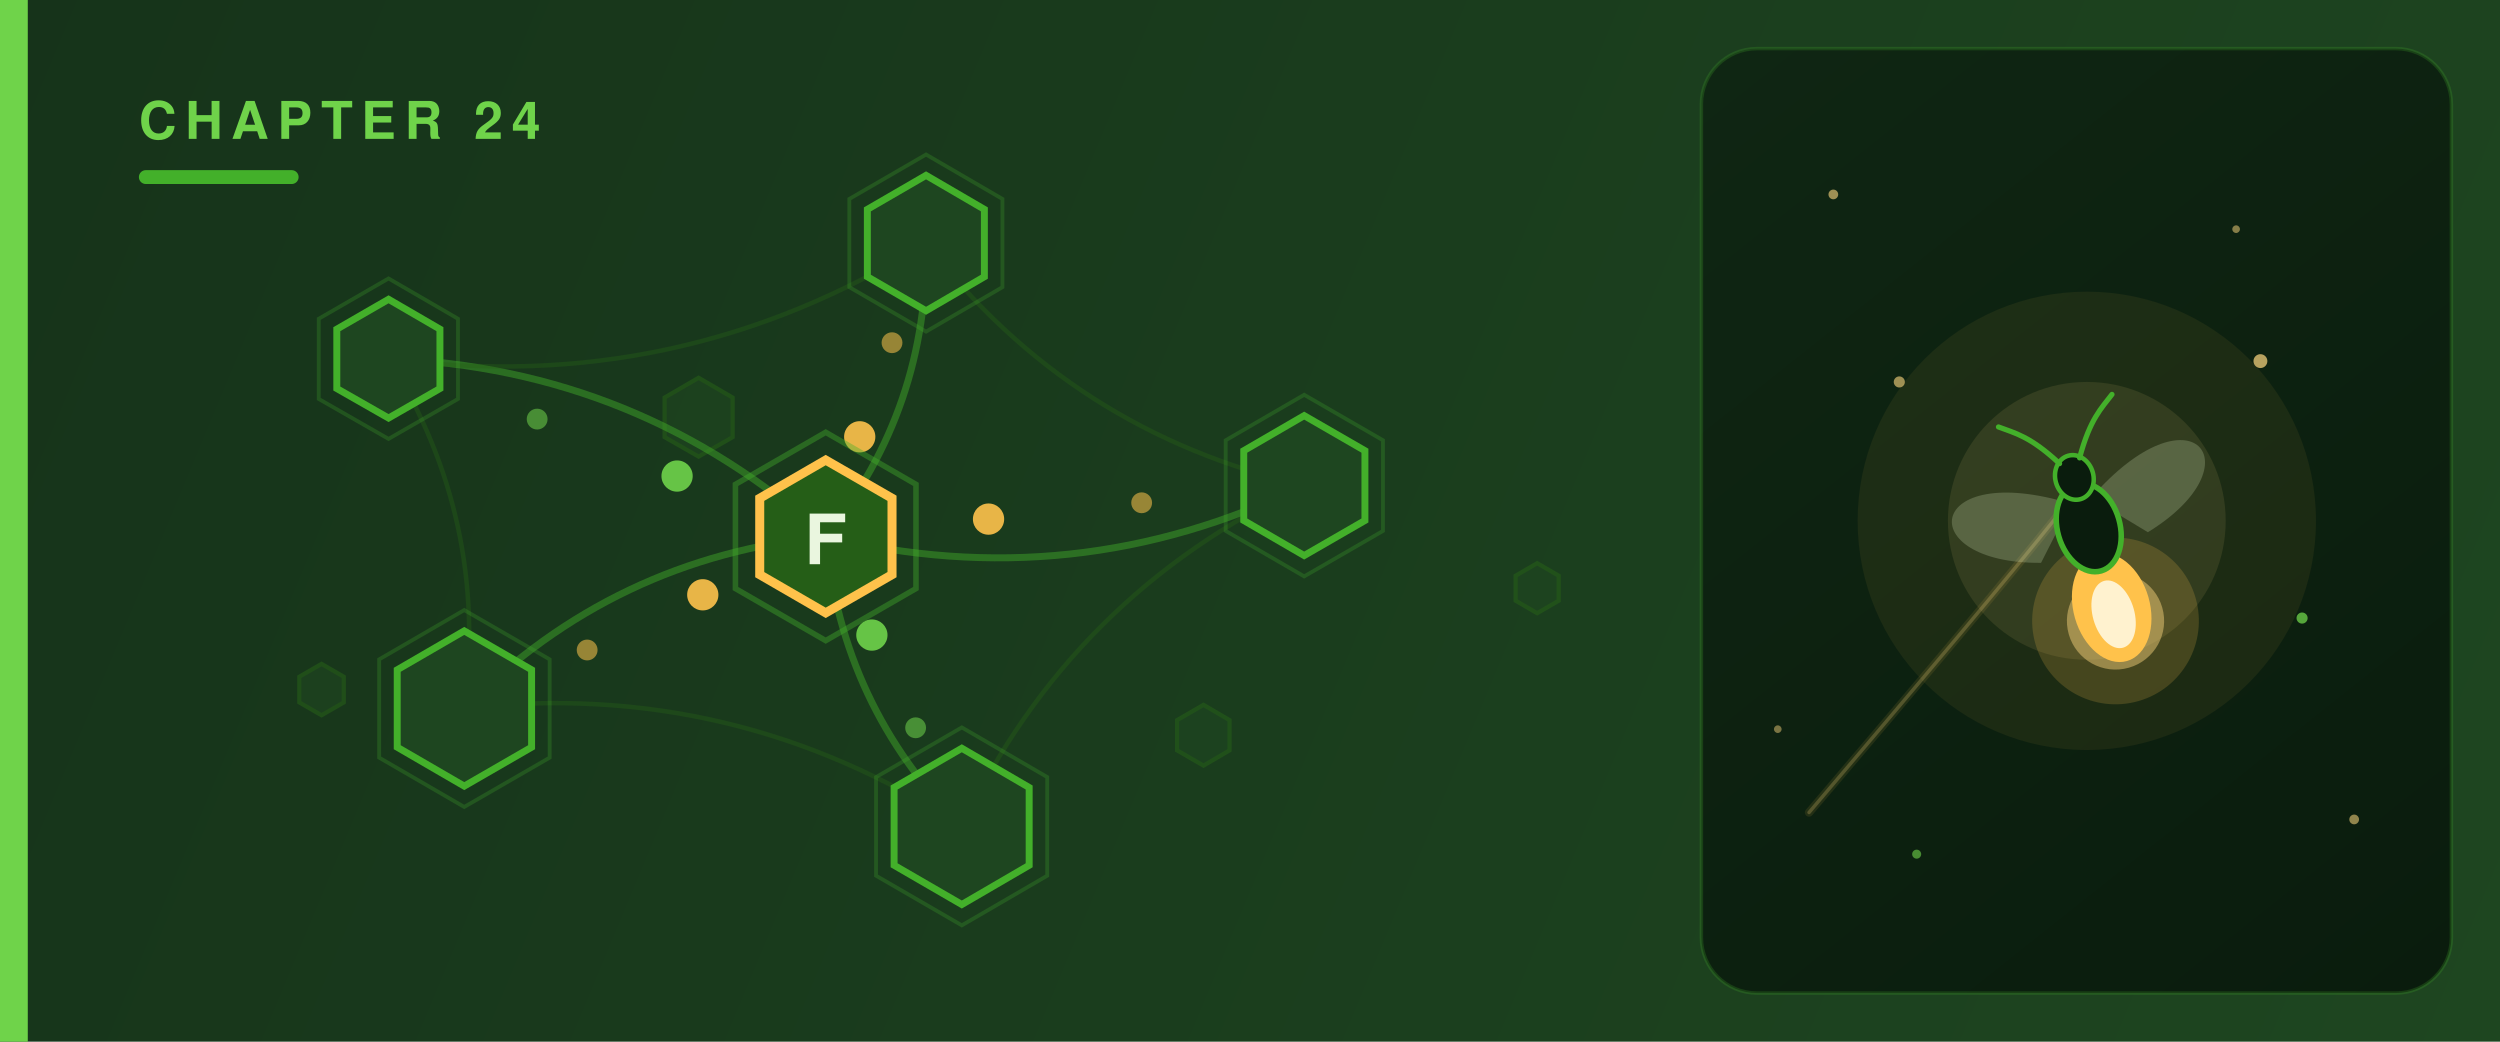
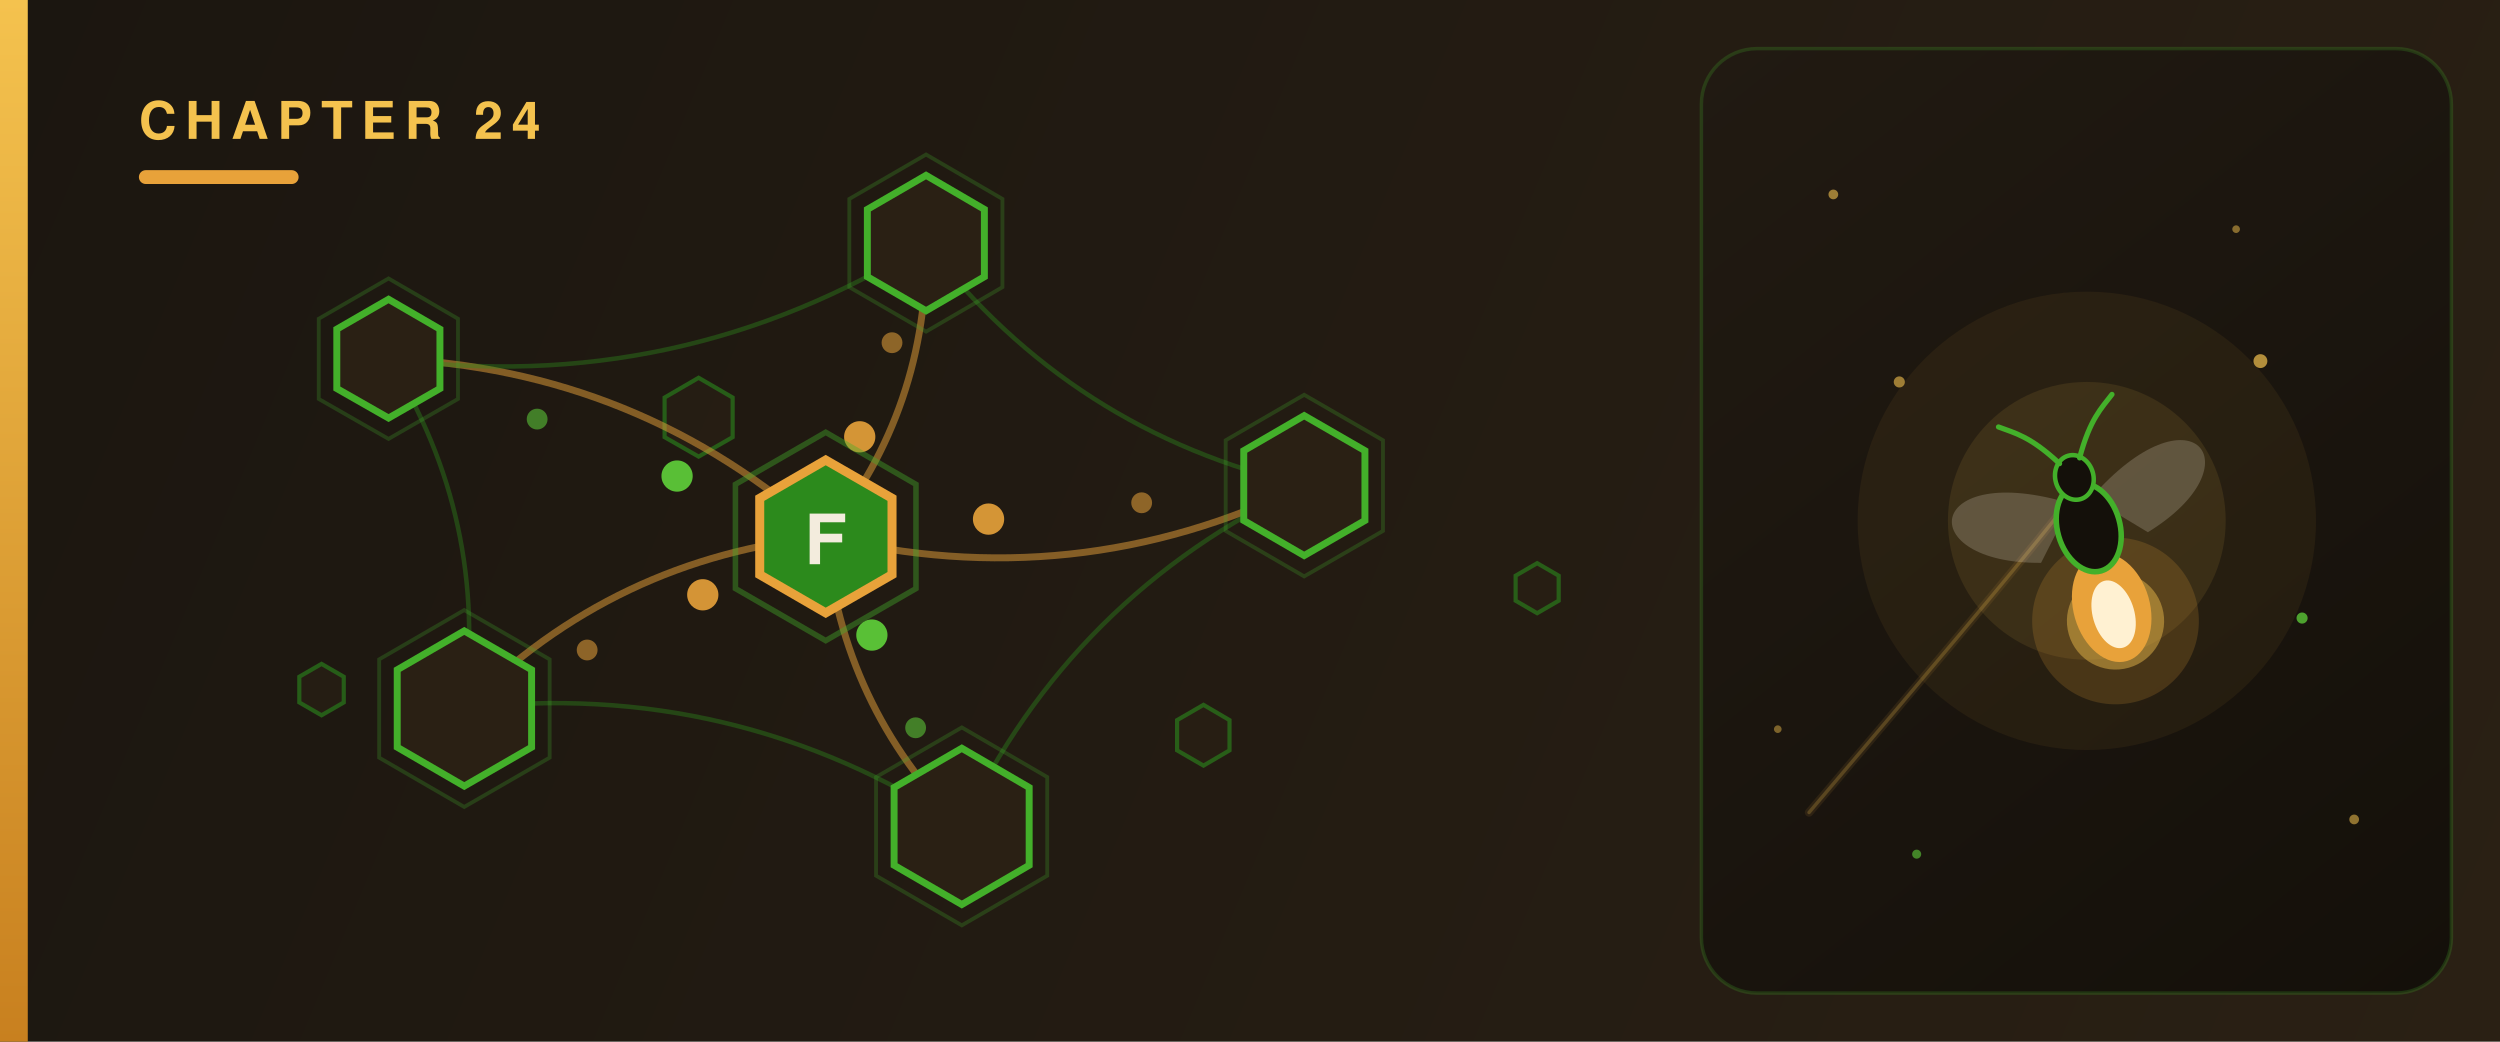
<svg xmlns="http://www.w3.org/2000/svg" viewBox="0 0 720 300" role="img" aria-label="Firefly for Java by Example — opener for chapter 24" font-family="Avenir Next,Avenir,Helvetica Neue,Helvetica,Arial,sans-serif">
  <defs>
    <linearGradient id="fld" x1="0" y1="0" x2="720" y2="300" gradientUnits="userSpaceOnUse">
-       <stop offset="0" stop-color="#16331a" />
-       <stop offset="1" stop-color="#1e4620" />
+       <stop offset="0" stop-color="#1B1610" />
+       <stop offset="1" stop-color="#2A2014" />
    </linearGradient>
    <linearGradient id="pnl" x1="490" y1="14" x2="706" y2="286" gradientUnits="userSpaceOnUse">
-       <stop offset="0" stop-color="#0f2613" />
-       <stop offset="1" stop-color="#0a1c0d" />
+       <stop offset="0" stop-color="#211A12" />
+       <stop offset="1" stop-color="#14100A" />
    </linearGradient>
-     <linearGradient id="grh" x1="0" y1="0" x2="720" y2="0" gradientUnits="userSpaceOnUse">
-       <stop offset="0" stop-color="#6fd34a" />
-       <stop offset="1" stop-color="#43b02a" />
+     <linearGradient id="grh" x1="0" y1="0" x2="0" y2="300" gradientUnits="userSpaceOnUse">
+       <stop offset="0" stop-color="#f4c24e" />
+       <stop offset="1" stop-color="#c8801f" />
    </linearGradient>
  </defs>
  <rect width="720" height="300" fill="url(#fld)" />
  <rect x="0" y="0" width="8" height="300" fill="url(#grh)" />
  <rect x="490" y="14" width="216" height="272" rx="16" fill="url(#pnl)" />
  <rect x="490" y="14" width="216" height="272" rx="16" fill="none" stroke="#43b02a" stroke-width="1" opacity="0.22" />
-   <g fill="#ffd980">
+   <g fill="#f4c24e">
    <circle cx="528" cy="56" r="1.4" opacity="0.6" />
    <circle cx="678" cy="236" r="1.4" opacity="0.55" />
    <circle cx="644" cy="66" r="1.1" opacity="0.5" />
    <circle cx="512" cy="210" r="1.1" opacity="0.45" />
  </g>
-   <circle cx="552" cy="246" r="1.3" fill="#6fd34a" opacity="0.6" />
-   <text x="40" y="40" fill="#6fd34a" font-size="15" font-weight="800" letter-spacing="2.5">CHAPTER 24</text>
-   <rect x="40" y="49" width="46" height="4" rx="2" fill="#43b02a" />
-   <polygon points="354.1,216.1 346.6,220.5 339.0,216.1 339.0,207.4 346.6,203.0 354.1,207.4" fill="#1e4620" stroke="#255e17" stroke-width="1.2" opacity="0.6" />
-   <polygon points="448.9,173.0 442.7,176.6 436.5,173.0 436.5,165.8 442.7,162.2 448.9,165.8" fill="#1e4620" stroke="#255e17" stroke-width="1.2" opacity="0.6" />
-   <polygon points="99.0,202.3 92.6,206.0 86.2,202.3 86.2,194.9 92.6,191.2 99.0,194.9" fill="#1e4620" stroke="#255e17" stroke-width="1.2" opacity="0.6" />
-   <polygon points="211.0,125.9 201.2,131.5 191.4,125.9 191.4,114.5 201.2,108.8 211.0,114.5" fill="#1e4620" stroke="#255e17" stroke-width="1.2" opacity="0.6" />
-   <g fill="none" stroke="#43b02a" stroke-width="2" opacity="0.45">
+   <circle cx="552" cy="246" r="1.3" fill="#5fd13a" opacity="0.6" />
+   <text x="40" y="40" fill="#f4c24e" font-size="15" font-weight="800" letter-spacing="2.5">CHAPTER 24</text>
+   <rect x="40" y="49" width="46" height="4" rx="2" fill="#e8a23a" />
+   <polygon points="354.1,216.1 346.6,220.5 339.0,216.1 339.0,207.4 346.6,203.0 354.1,207.4" fill="#2A2014" stroke="#2c8a1c" stroke-width="1.2" opacity="0.6" />
+   <polygon points="448.9,173.0 442.7,176.6 436.5,173.0 436.5,165.8 442.7,162.2 448.9,165.8" fill="#2A2014" stroke="#2c8a1c" stroke-width="1.2" opacity="0.6" />
+   <polygon points="99.0,202.3 92.6,206.0 86.2,202.3 86.2,194.9 92.6,191.2 99.0,194.9" fill="#2A2014" stroke="#2c8a1c" stroke-width="1.2" opacity="0.6" />
+   <polygon points="211.0,125.9 201.2,131.5 191.4,125.9 191.4,114.5 201.2,108.8 211.0,114.5" fill="#2A2014" stroke="#2c8a1c" stroke-width="1.2" opacity="0.6" />
+   <g fill="none" stroke="#e8a23a" stroke-width="2" opacity="0.50">
    <path d="M237.8,154.5 Q309.4,172.0 375.6,139.8" />
    <path d="M237.8,154.5 Q242.4,203.3 277.0,238.0" />
    <path d="M237.8,154.5 Q176.9,160.5 133.7,204.0" />
    <path d="M237.8,154.5 Q184.1,106.2 111.9,103.3" />
    <path d="M237.8,154.5 Q267.5,117.4 266.7,70.0" />
  </g>
-   <g fill="none" stroke="#255e17" stroke-width="1.3" opacity="0.4">
+   <g fill="none" stroke="#2c8a1c" stroke-width="1.3" opacity="0.4">
    <path d="M375.6,139.8 Q308.6,171.2 277.0,238.0" />
    <path d="M277.0,238.0 Q211.5,195.2 133.7,204.0" />
    <path d="M133.7,204.0 Q140.9,149.7 111.9,103.3" />
    <path d="M111.9,103.3 Q195.3,114.5 266.7,70.0" />
    <path d="M266.7,70.0 Q308.6,124.5 375.6,139.8" />
  </g>
-   <circle cx="284.7" cy="149.5" r="4.5" fill="#ffc24b" opacity="0.9" />
-   <circle cx="328.8" cy="144.8" r="3.0" fill="#ffc24b" opacity="0.55" />
-   <circle cx="251.1" cy="182.9" r="4.5" fill="#6fd34a" opacity="0.9" />
-   <circle cx="263.7" cy="209.6" r="3.0" fill="#6fd34a" opacity="0.55" />
-   <circle cx="202.4" cy="171.3" r="4.5" fill="#ffc24b" opacity="0.9" />
-   <circle cx="169.1" cy="187.2" r="3.0" fill="#ffc24b" opacity="0.55" />
-   <circle cx="195.0" cy="137.1" r="4.5" fill="#6fd34a" opacity="0.9" />
-   <circle cx="154.7" cy="120.7" r="3.0" fill="#6fd34a" opacity="0.55" />
-   <circle cx="247.6" cy="125.8" r="4.5" fill="#ffc24b" opacity="0.9" />
-   <circle cx="256.9" cy="98.7" r="3.0" fill="#ffc24b" opacity="0.55" />
+   <circle cx="284.7" cy="149.5" r="4.5" fill="#e8a23a" opacity="0.9" />
+   <circle cx="328.8" cy="144.8" r="3.0" fill="#e8a23a" opacity="0.55" />
+   <circle cx="251.1" cy="182.9" r="4.5" fill="#5fd13a" opacity="0.9" />
+   <circle cx="263.7" cy="209.6" r="3.0" fill="#5fd13a" opacity="0.55" />
+   <circle cx="202.4" cy="171.3" r="4.5" fill="#e8a23a" opacity="0.9" />
+   <circle cx="169.1" cy="187.2" r="3.0" fill="#e8a23a" opacity="0.55" />
+   <circle cx="195.0" cy="137.1" r="4.5" fill="#5fd13a" opacity="0.9" />
+   <circle cx="154.7" cy="120.7" r="3.0" fill="#5fd13a" opacity="0.55" />
+   <circle cx="247.6" cy="125.8" r="4.5" fill="#e8a23a" opacity="0.9" />
+   <circle cx="256.9" cy="98.7" r="3.0" fill="#e8a23a" opacity="0.55" />
  <polygon points="398.3,152.9 375.6,166.0 353.0,152.9 353.0,126.8 375.6,113.7 398.3,126.8" fill="none" stroke="#43b02a" stroke-width="1.1" opacity="0.25" />
-   <polygon points="393.1,149.9 375.6,160.0 358.2,149.9 358.2,129.8 375.6,119.7 393.1,129.8" fill="#1e4620" stroke="#43b02a" stroke-width="2.0" />
+   <polygon points="393.1,149.9 375.6,160.0 358.2,149.9 358.2,129.8 375.6,119.7 393.1,129.8" fill="#2A2014" stroke="#43b02a" stroke-width="2.0" />
  <polygon points="301.6,252.2 277.0,266.5 252.3,252.2 252.3,223.8 277.0,209.5 301.6,223.8" fill="none" stroke="#43b02a" stroke-width="1.1" opacity="0.25" />
-   <polygon points="296.4,249.2 277.0,260.5 257.5,249.2 257.5,226.8 277.0,215.5 296.4,226.8" fill="#1e4620" stroke="#43b02a" stroke-width="2.0" />
+   <polygon points="296.4,249.2 277.0,260.5 257.5,249.2 257.5,226.8 277.0,215.5 296.4,226.8" fill="#2A2014" stroke="#43b02a" stroke-width="2.0" />
  <polygon points="158.3,218.2 133.7,232.4 109.2,218.2 109.2,189.9 133.7,175.7 158.3,189.9" fill="none" stroke="#43b02a" stroke-width="1.1" opacity="0.25" />
-   <polygon points="153.1,215.2 133.7,226.4 114.4,215.2 114.4,192.9 133.7,181.7 153.1,192.9" fill="#1e4620" stroke="#43b02a" stroke-width="2.0" />
+   <polygon points="153.1,215.2 133.7,226.4 114.4,215.2 114.4,192.9 133.7,181.7 153.1,192.9" fill="#2A2014" stroke="#43b02a" stroke-width="2.0" />
  <polygon points="131.9,114.9 111.9,126.4 91.8,114.9 91.8,91.8 111.9,80.2 131.9,91.8" fill="none" stroke="#43b02a" stroke-width="1.1" opacity="0.25" />
-   <polygon points="126.7,111.9 111.9,120.4 97.0,111.9 97.0,94.8 111.9,86.2 126.7,94.8" fill="#1e4620" stroke="#43b02a" stroke-width="2.0" />
+   <polygon points="126.7,111.9 111.9,120.4 97.0,111.9 97.0,94.8 111.9,86.2 126.7,94.8" fill="#2A2014" stroke="#43b02a" stroke-width="2.0" />
  <polygon points="288.7,82.7 266.7,95.5 244.6,82.7 244.6,57.3 266.7,44.5 288.7,57.3" fill="none" stroke="#43b02a" stroke-width="1.1" opacity="0.25" />
-   <polygon points="283.5,79.7 266.7,89.5 249.8,79.7 249.8,60.3 266.7,50.5 283.5,60.3" fill="#1e4620" stroke="#43b02a" stroke-width="2.0" />
+   <polygon points="283.5,79.7 266.7,89.5 249.8,79.7 249.8,60.3 266.7,50.5 283.5,60.3" fill="#2A2014" stroke="#43b02a" stroke-width="2.0" />
  <polygon points="263.8,169.5 237.8,184.5 211.8,169.5 211.8,139.5 237.8,124.5 263.8,139.5" fill="none" stroke="#43b02a" stroke-width="1.6" opacity="0.4" />
-   <polygon points="256.9,165.5 237.8,176.5 218.8,165.5 218.8,143.5 237.8,132.5 256.9,143.5" fill="#255e17" stroke="#ffc24b" stroke-width="2.6" />
-   <text x="237.8" y="155.5" text-anchor="middle" dominant-baseline="middle" fill="#eaf6df" font-size="20" font-weight="800" letter-spacing="-1">F</text>
+   <polygon points="256.9,165.5 237.8,176.5 218.8,165.5 218.8,143.5 237.8,132.5 256.9,143.5" fill="#2c8a1c" stroke="#e8a23a" stroke-width="2.6" />
+   <text x="237.8" y="155.5" text-anchor="middle" dominant-baseline="middle" fill="#f3ecdd" font-size="20" font-weight="800" letter-spacing="-1">F</text>
  <g transform="translate(601,150)">
-     <circle r="66" fill="#ffc24b" opacity="0.07" />
-     <circle r="40" fill="#ffd980" opacity="0.10" />
-     <path d="M-80,84 C-46,44 -24,18 -8,-2" fill="none" stroke="#ffc24b" stroke-width="2.4" opacity="0.10" stroke-linecap="round" />
-     <path d="M-80,84 C-46,44 -24,18 -8,-2" fill="none" stroke="#ffd980" stroke-width="1" opacity="0.22" stroke-linecap="round" />
+     <circle r="66" fill="#e8a23a" opacity="0.07" />
+     <circle r="40" fill="#f4c24e" opacity="0.10" />
+     <path d="M-80,84 C-46,44 -24,18 -8,-2" fill="none" stroke="#e8a23a" stroke-width="2.4" opacity="0.10" stroke-linecap="round" />
+     <path d="M-80,84 C-46,44 -24,18 -8,-2" fill="none" stroke="#f4c24e" stroke-width="1" opacity="0.22" stroke-linecap="round" />
    <g transform="rotate(-16)">
-       <circle cx="0" cy="30" r="24" fill="#ffc24b" opacity="0.18" />
-       <circle cx="0" cy="30" r="14" fill="#ffd980" opacity="0.45" />
-       <path d="M-3,-6 C-40,-30 -52,-2 -16,8 Z" fill="#ddf0c4" opacity="0.22" />
-       <path d="M3,-6 C40,-30 52,-2 16,8 Z" fill="#ddf0c4" opacity="0.22" />
-       <ellipse cx="0" cy="26" rx="11" ry="16" fill="#ffc24b" />
-       <ellipse cx="0" cy="28" rx="6" ry="10" fill="#fff2cf" />
-       <ellipse cx="0" cy="2" rx="9" ry="13" fill="#0a1c0d" stroke="#43b02a" stroke-width="1.6" />
-       <ellipse cx="0" cy="-13" rx="5.5" ry="6.5" fill="#0a1c0d" stroke="#43b02a" stroke-width="1.3" />
+       <circle cx="0" cy="30" r="24" fill="#e8a23a" opacity="0.18" />
+       <circle cx="0" cy="30" r="14" fill="#f4c24e" opacity="0.45" />
+       <path d="M-3,-6 C-40,-30 -52,-2 -16,8 Z" fill="#f3ecdd" opacity="0.20" />
+       <path d="M3,-6 C40,-30 52,-2 16,8 Z" fill="#f3ecdd" opacity="0.20" />
+       <ellipse cx="0" cy="26" rx="11" ry="16" fill="#e8a23a" />
+       <ellipse cx="0" cy="28" rx="6" ry="10" fill="#fff1d2" />
+       <ellipse cx="0" cy="2" rx="9" ry="13" fill="#14100A" stroke="#43b02a" stroke-width="1.6" />
+       <ellipse cx="0" cy="-13" rx="5.5" ry="6.5" fill="#14100A" stroke="#43b02a" stroke-width="1.3" />
      <path d="M-3,-18 C-9,-28 -13,-30 -17,-33" fill="none" stroke="#43b02a" stroke-width="1.5" stroke-linecap="round" />
      <path d="M3,-18 C9,-28 13,-30 17,-33" fill="none" stroke="#43b02a" stroke-width="1.5" stroke-linecap="round" />
    </g>
-     <circle cx="50" cy="-46" r="2" fill="#ffd980" opacity="0.7" />
-     <circle cx="62" cy="28" r="1.6" fill="#6fd34a" opacity="0.75" />
-     <circle cx="-54" cy="-40" r="1.6" fill="#ffd980" opacity="0.6" />
+     <circle cx="50" cy="-46" r="2" fill="#f4c24e" opacity="0.7" />
+     <circle cx="62" cy="28" r="1.6" fill="#5fd13a" opacity="0.75" />
+     <circle cx="-54" cy="-40" r="1.6" fill="#f4c24e" opacity="0.6" />
  </g>
</svg>
